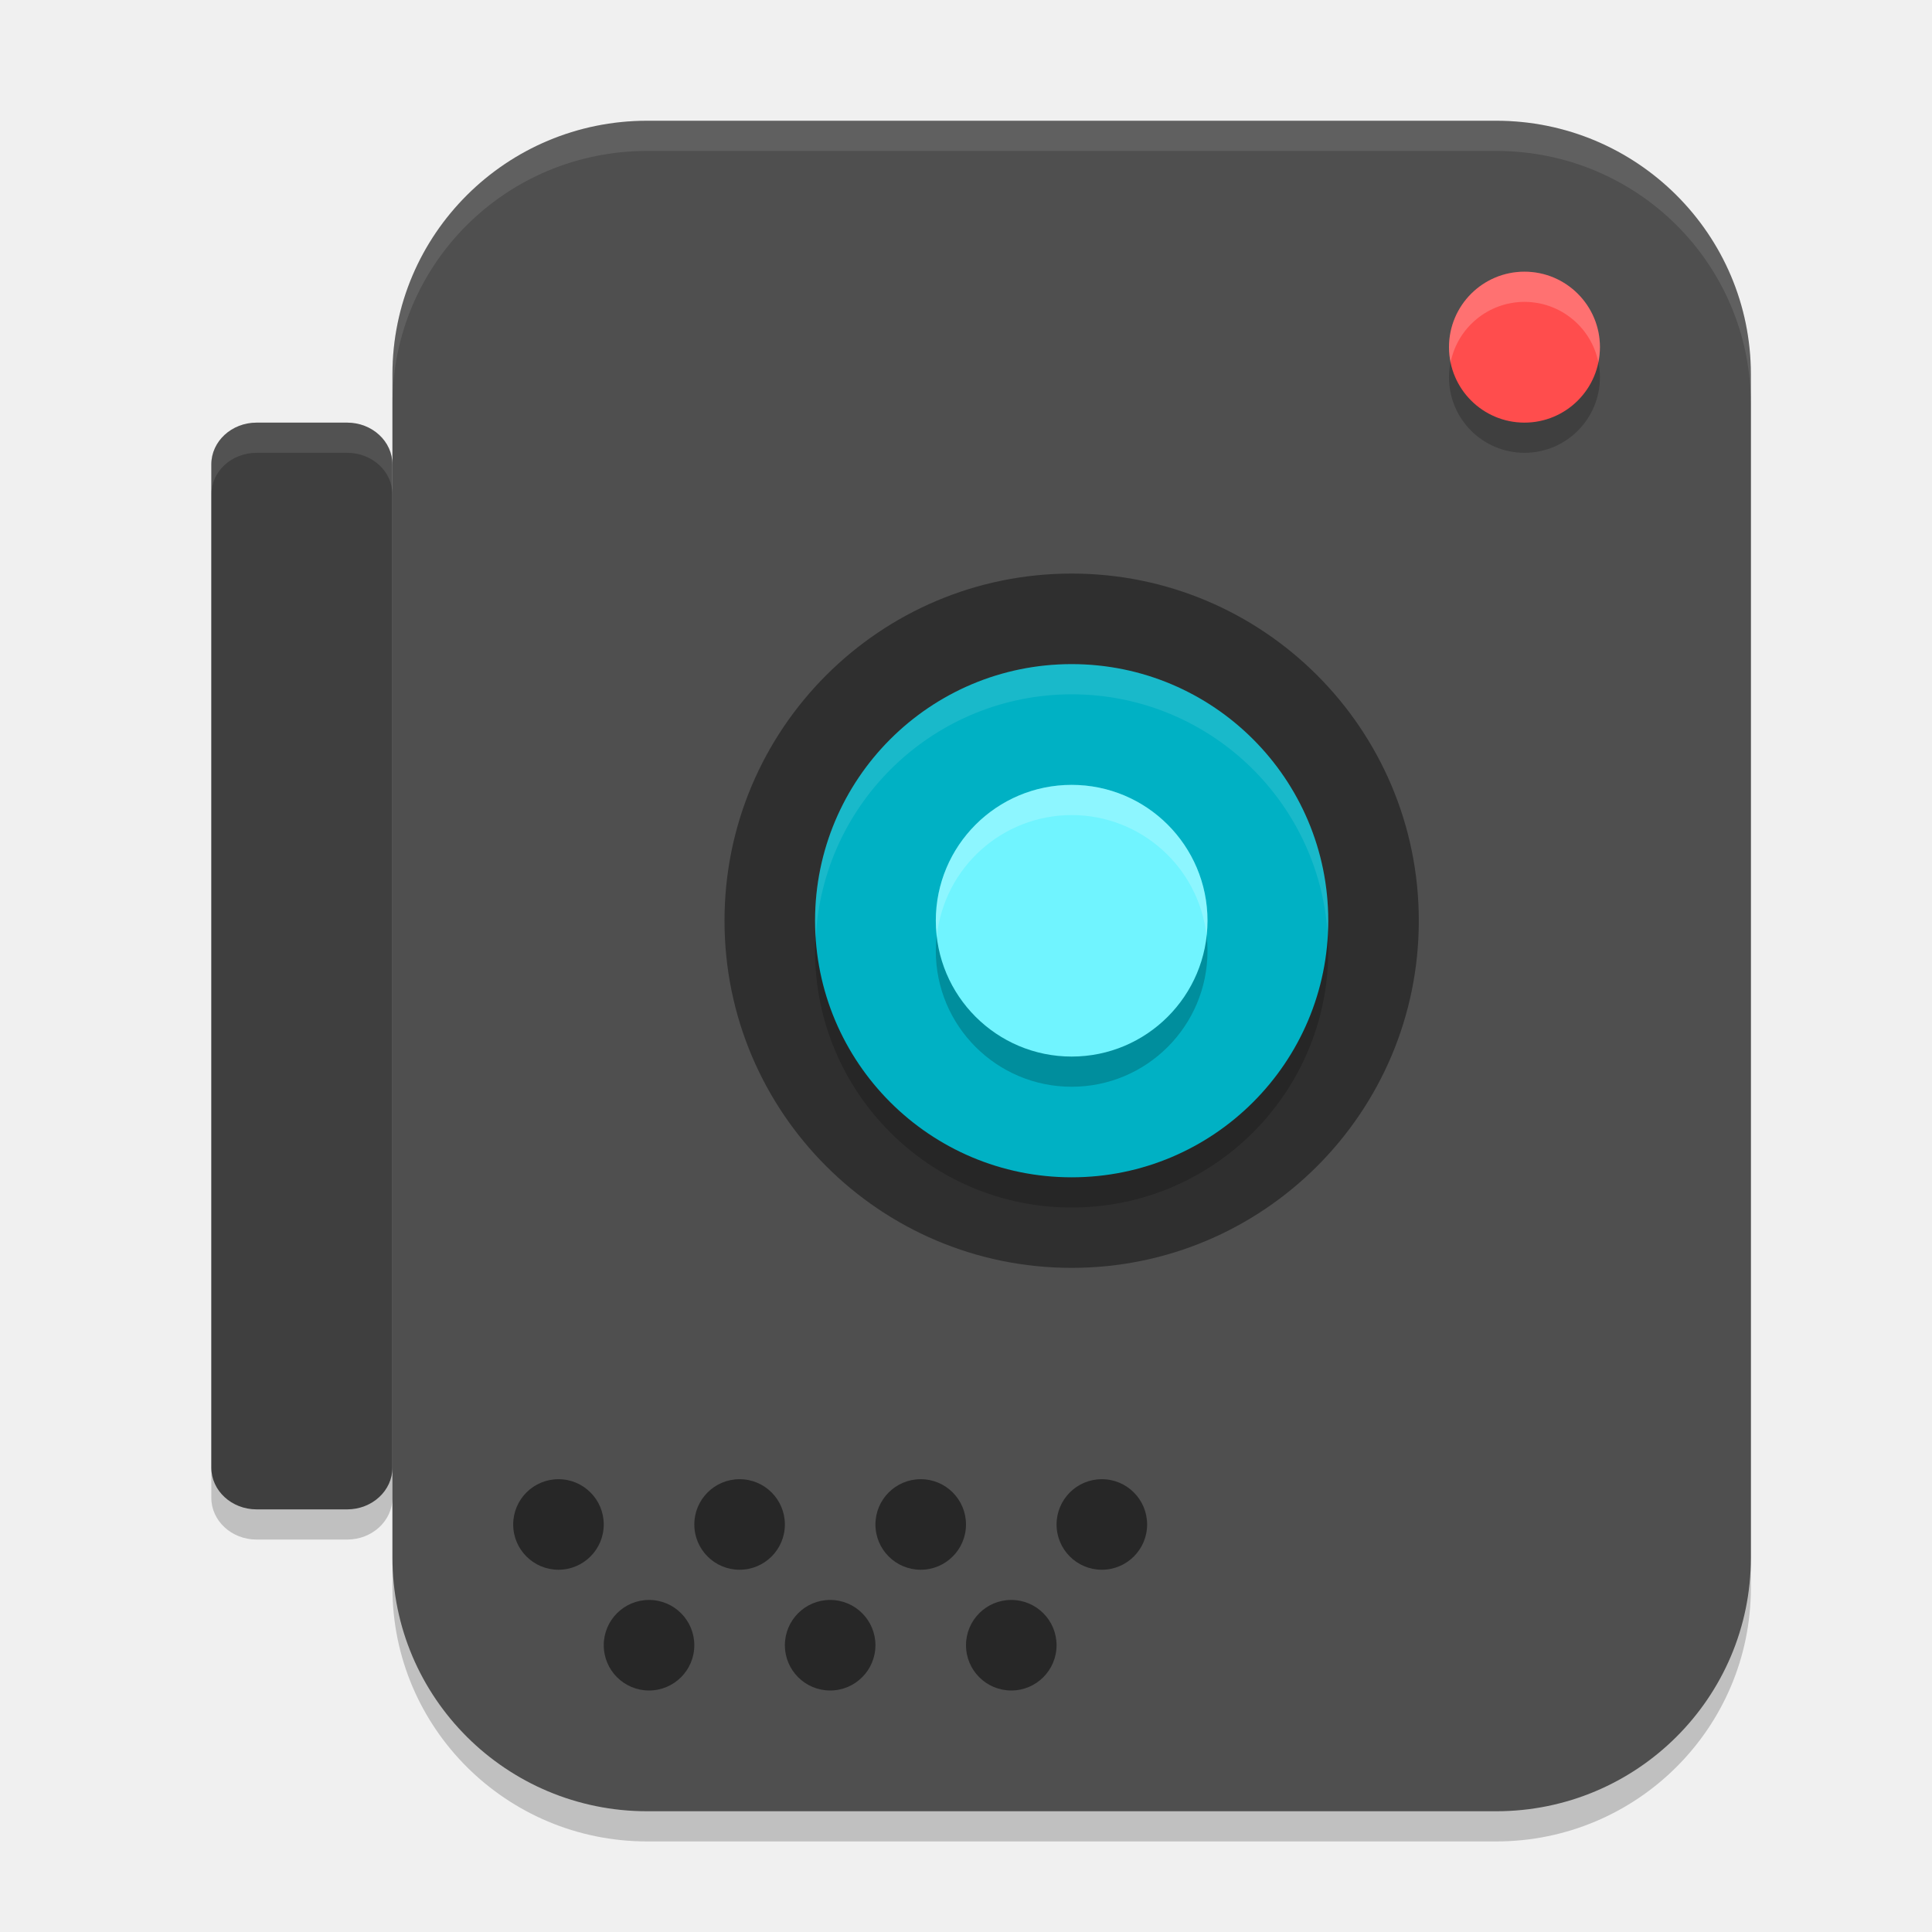
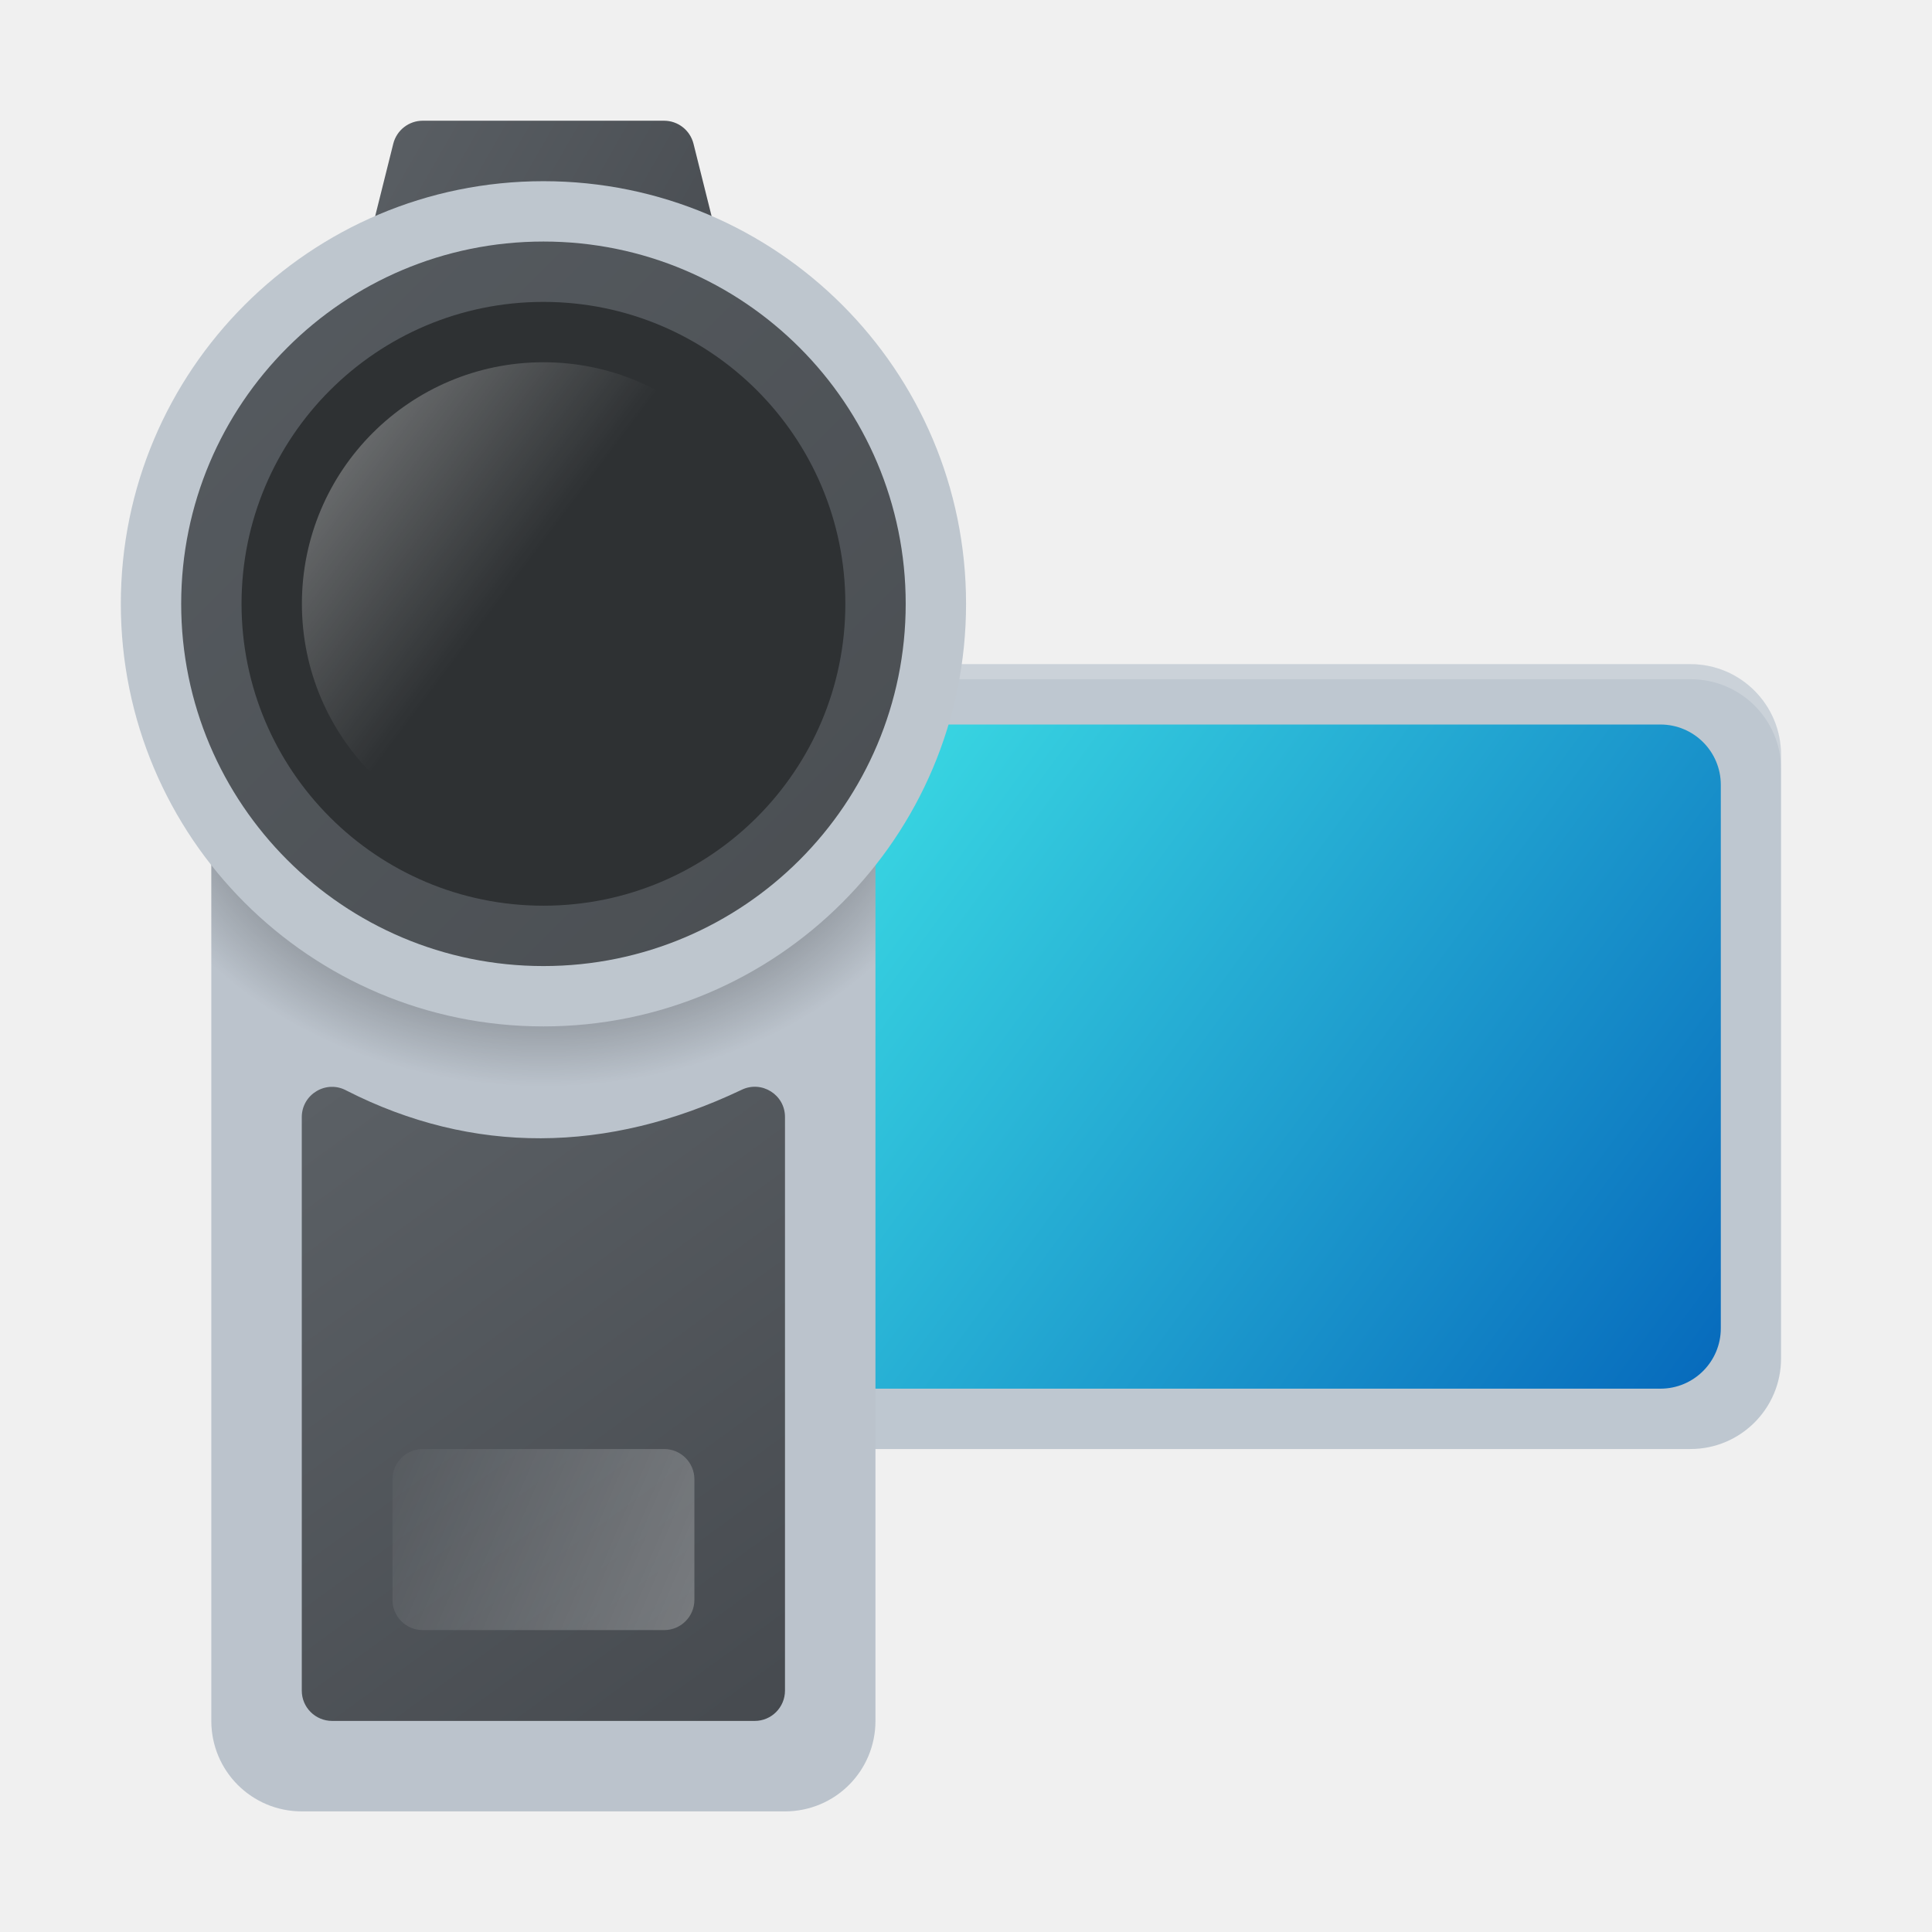
- <svg xmlns="http://www.w3.org/2000/svg" width="64" height="64" version="1">
-   <rect style="opacity:0.2" width="6" height="36" x="7" y="15" rx="1.5" ry="1.385" />
-   <rect style="opacity:0.2" width="45" height="56" x="13" y="5" rx="8.438" ry="8.4" />
-   <rect style="fill:#4f4f4f" width="45" height="56" x="13" y="4" rx="8.438" ry="8.4" />
-   <circle style="opacity:0.2" cx="-12.5" cy="-50.5" r="2.5" transform="matrix(0,-1,-1,0,0,0)" />
-   <circle style="fill:#ff4d4d" cx="-11.5" cy="-50.5" r="2.5" transform="matrix(0,-1,-1,0,0,0)" />
-   <circle style="opacity:0.4" cx="-30.5" cy="-35.5" r="11.5" transform="matrix(0,-1,-1,0,0,0)" />
-   <circle style="opacity:0.2" cx="-31.5" cy="35.5" r="8.5" transform="rotate(-90)" />
-   <circle style="fill:#00b1c4" cx="-30.5" cy="35.5" r="8.5" transform="rotate(-90)" />
-   <circle style="opacity:0.2" cx="-31.5" cy="-35.5" r="4.5" transform="matrix(0,-1,-1,0,0,0)" />
-   <circle style="fill:#70f4ff" cx="-30.5" cy="-35.5" r="4.5" transform="matrix(0,-1,-1,0,0,0)" />
-   <rect style="fill:#3f3f3f" width="6" height="36" x="7" y="14" rx="1.5" ry="1.385" />
-   <circle style="opacity:0.5" cx="18.5" cy="50.5" r="1.5" />
-   <circle style="opacity:0.5" cx="24.5" cy="50.5" r="1.5" />
-   <circle style="opacity:0.5" cx="30.5" cy="50.5" r="1.5" />
-   <circle style="opacity:0.5" cx="36.5" cy="50.5" r="1.5" />
-   <circle style="opacity:0.5" cx="21.5" cy="54.5" r="1.5" />
-   <circle style="opacity:0.5" cx="27.5" cy="54.5" r="1.5" />
-   <circle style="opacity:0.5" cx="33.5" cy="54.5" r="1.5" />
-   <path style="fill:#ffffff;opacity:0.1" d="M 21.438 4 C 16.763 4 13 7.747 13 12.4 L 13 13.4 C 13 8.747 16.763 5 21.438 5 L 49.562 5 C 54.237 5 58 8.747 58 13.4 L 58 12.4 C 58 7.747 54.237 4 49.562 4 L 21.438 4 z" />
-   <path style="fill:#ffffff;opacity:0.2" d="M 50.5 9 A 2.5 2.5 0 0 0 48 11.5 A 2.5 2.5 0 0 0 48.053 12.004 A 2.5 2.5 0 0 1 50.5 10 A 2.5 2.5 0 0 1 52.947 11.996 A 2.5 2.5 0 0 0 53 11.5 A 2.5 2.5 0 0 0 50.5 9 z" />
-   <path style="fill:#ffffff;opacity:0.1" d="M 35.5 22 A 8.5 8.5 0 0 0 27 30.5 A 8.5 8.5 0 0 0 27.021 31.086 A 8.5 8.5 0 0 1 35.5 23 A 8.5 8.5 0 0 1 43.979 30.914 A 8.5 8.5 0 0 0 44 30.5 A 8.5 8.5 0 0 0 35.5 22 z" />
-   <path style="fill:#ffffff;opacity:0.2" d="M 35.5 26 A 4.5 4.5 0 0 0 31 30.5 A 4.5 4.5 0 0 0 31.033 31.012 A 4.5 4.5 0 0 1 35.5 27 A 4.5 4.5 0 0 1 39.967 30.988 A 4.5 4.5 0 0 0 40 30.5 A 4.5 4.5 0 0 0 35.5 26 z" />
-   <path style="opacity:0.1;fill:#ffffff" d="M 8.5 14 C 7.669 14 7 14.618 7 15.385 L 7 16.385 C 7 15.618 7.669 15 8.5 15 L 11.5 15 C 12.331 15 13 15.618 13 16.385 L 13 15.385 C 13 14.618 12.331 14 11.5 14 L 8.5 14 z" />
+ <svg xmlns="http://www.w3.org/2000/svg" xmlns:xlink="http://www.w3.org/1999/xlink" width="64" height="64" viewBox="0 0 16.933 16.933" version="1.1" id="svg5">
+   <defs id="defs2">
+     <linearGradient id="linearGradient80401">
+       <stop style="stop-color:#3ddfe5;stop-opacity:1;" offset="0" id="stop80397" />
+       <stop style="stop-color:#0669bc;stop-opacity:1" offset="1" id="stop80399" />
+     </linearGradient>
+     <linearGradient id="linearGradient42014">
+       <stop style="stop-color:#5b6065;stop-opacity:1;" offset="0" id="stop42010" />
+       <stop style="stop-color:#45494e;stop-opacity:1" offset="1" id="stop42012" />
+     </linearGradient>
+     <linearGradient id="linearGradient34832">
+       <stop style="stop-color:#ffffff;stop-opacity:1;" offset="0" id="stop34828" />
+       <stop style="stop-color:#ffffff;stop-opacity:0;" offset="1" id="stop34830" />
+     </linearGradient>
+     <linearGradient id="linearGradient22512">
+       <stop style="stop-color:#565b60;stop-opacity:1;" offset="0" id="stop22508" />
+       <stop style="stop-color:#4a4e52;stop-opacity:1" offset="1" id="stop22510" />
+     </linearGradient>
+     <linearGradient id="linearGradient16397">
+       <stop style="stop-color:#000000;stop-opacity:1;" offset="0" id="stop16393" />
+       <stop style="stop-color:#000000;stop-opacity:0;" offset="1" id="stop16395" />
+     </linearGradient>
+     <radialGradient xlink:href="#linearGradient16397" id="radialGradient16399" cx="12.7" cy="6.574" fx="12.7" fy="6.574" r="2.91" gradientTransform="matrix(1.311831,0,0,1.045455,-11.89775,-0.3908622)" gradientUnits="userSpaceOnUse" />
+     <linearGradient xlink:href="#linearGradient22512" id="linearGradient22514" x1="9.525" y1="2.117" x2="15.875" y2="8.467" gradientUnits="userSpaceOnUse" gradientTransform="translate(-7.9375)" />
+     <linearGradient xlink:href="#linearGradient34832" id="linearGradient34834" x1="10.583" y1="3.175" x2="12.7" y2="4.763" gradientUnits="userSpaceOnUse" gradientTransform="translate(-7.9375)" />
+     <linearGradient xlink:href="#linearGradient42014" id="linearGradient48714" x1="10.583" y1="9.658" x2="14.818" y2="15.479" gradientUnits="userSpaceOnUse" gradientTransform="translate(-7.9375)" />
+     <linearGradient xlink:href="#linearGradient34832" id="linearGradient49471" x1="14.552" y1="14.552" x2="10.848" y2="12.965" gradientUnits="userSpaceOnUse" gradientTransform="translate(-7.9375)" />
+     <linearGradient xlink:href="#linearGradient42014" id="linearGradient50588" x1="10.848" y1="1.058" x2="14.552" y2="3.175" gradientUnits="userSpaceOnUse" gradientTransform="translate(-7.9375,0.2645833)" />
+     <linearGradient xlink:href="#linearGradient80401" id="linearGradient80403" x1="7.144" y1="6.35" x2="15.081" y2="12.171" gradientUnits="userSpaceOnUse" />
+   </defs>
+   <rect style="fill:#bec7d0;fill-opacity:0.996;stroke:none;stroke-width:0.53;stroke-linecap:round;stroke-linejoin:round;stroke-miterlimit:4;stroke-dasharray:none;stroke-opacity:1" id="rect65861" width="8.731" height="6.879" x="6.879" y="5.821" ry="0.794" />
+   <rect style="fill:url(#linearGradient80403);fill-opacity:1;stroke:none;stroke-width:0.529;stroke-linecap:round;stroke-linejoin:round;stroke-miterlimit:4;stroke-dasharray:none;stroke-opacity:1" id="rect70432" width="7.938" height="5.821" x="7.144" y="6.35" ry="0.529" />
+   <path id="rect70282" style="opacity:0.2;fill:#ffffff;fill-opacity:0.996;stroke:none;stroke-width:0.529;stroke-linecap:round;stroke-linejoin:round;stroke-miterlimit:4;stroke-dasharray:none;stroke-opacity:1" d="m 7.673,5.821 c -0.44,0 -0.794,0.354 -0.794,0.794 v 0.132 c 0,-0.44 0.354,-0.794 0.794,-0.794 h 7.144 c 0.44,0 0.794,0.354 0.794,0.794 V 6.615 c 0,-0.44 -0.354,-0.794 -0.794,-0.794 z" />
+   <path style="color:#000000;fill:url(#linearGradient50588);fill-opacity:1;stroke:none;stroke-width:1;stroke-linecap:round;stroke-linejoin:round;-inkscape-stroke:none" d="M 3.705,1.058 C 3.583,1.058 3.477,1.141 3.447,1.259 L 2.918,3.376 c -0.041,0.167 0.086,0.329 0.258,0.328 h 3.173 c 0.172,6.114e-4 0.299,-0.161 0.258,-0.328 L 6.078,1.259 C 6.048,1.141 5.942,1.058 5.82,1.058 Z" id="path50303" />
+   <path id="rect858" style="fill:#bbc3cc;fill-opacity:1;stroke-width:0.794;stroke-linecap:round;stroke-linejoin:round" d="m 2.646,6.35 h 4.233 c 0.44,0 0.794,0.354 0.794,0.794 v 7.938 c 0,0.44 -0.354,0.794 -0.794,0.794 H 2.646 c -0.44,0 -0.794,-0.354 -0.794,-0.794 V 7.144 C 1.852,6.704 2.206,6.35 2.646,6.35 Z" />
+   <rect style="fill:url(#radialGradient16399);fill-opacity:1;stroke-width:0.794;stroke-linecap:round;stroke-linejoin:round" id="rect16187" width="5.821" height="5.027" x="1.852" y="6.085" ry="0" />
+   <circle style="fill:#bec6ce;fill-opacity:1;stroke-width:0.794;stroke-linecap:round;stroke-linejoin:round" id="path1144" cx="4.763" cy="5.292" r="3.704" />
+   <circle style="fill:url(#linearGradient22514);fill-opacity:1;stroke-width:0.866;stroke-linecap:round;stroke-linejoin:round" id="path18175" cx="4.763" cy="5.292" r="3.175" />
+   <circle style="fill:#2e3133;fill-opacity:1;stroke-width:0.794;stroke-linecap:round;stroke-linejoin:round" id="path31071" cx="4.763" cy="5.292" r="2.646" />
+   <circle style="opacity:0.4;fill:url(#linearGradient34834);fill-opacity:1;stroke-width:0.907;stroke-linecap:round;stroke-linejoin:round" id="path34724" cx="4.763" cy="5.292" r="2.117" />
+   <path style="color:#000000;fill:url(#linearGradient48714);fill-opacity:1;stroke-linecap:round;stroke-linejoin:round;-inkscape-stroke:none" d="m 6.497,9.553 c -1.175,0.559 -2.355,0.568 -3.459,0.006 -0.177,-0.098 -0.393,0.031 -0.393,0.232 v 5.026 c -5.65e-4,0.147 0.119,0.266 0.266,0.266 h 3.703 c 0.147,5.65e-4 0.266,-0.119 0.266,-0.266 V 9.791 C 6.881,9.594 6.674,9.465 6.497,9.553 Z" id="path48434" />
+   <rect style="opacity:0.3;fill:url(#linearGradient49471);fill-opacity:1;stroke:none;stroke-width:0.529;stroke-linecap:round;stroke-linejoin:round;stroke-miterlimit:4;stroke-dasharray:none;stroke-opacity:1" id="rect49139" width="2.646" height="1.587" x="3.44" y="12.7" ry="0.265" />
</svg>
